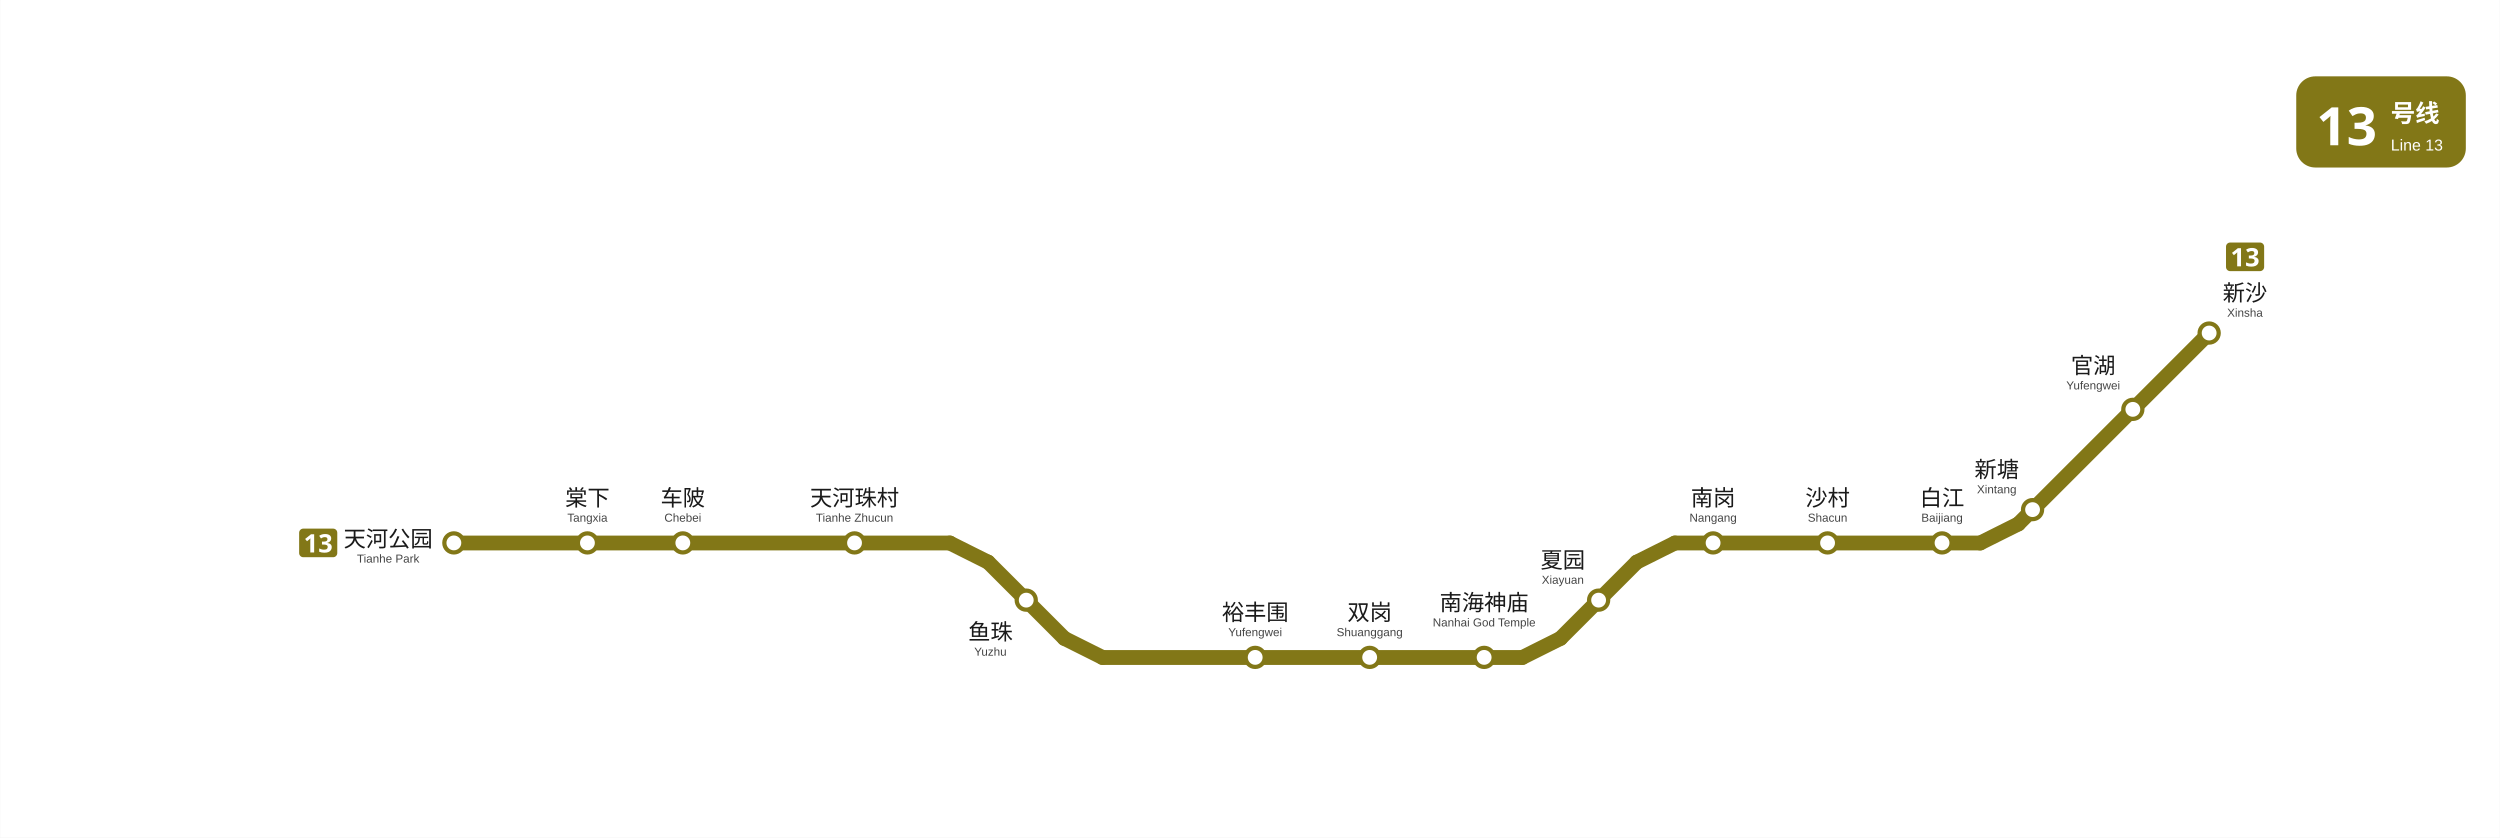
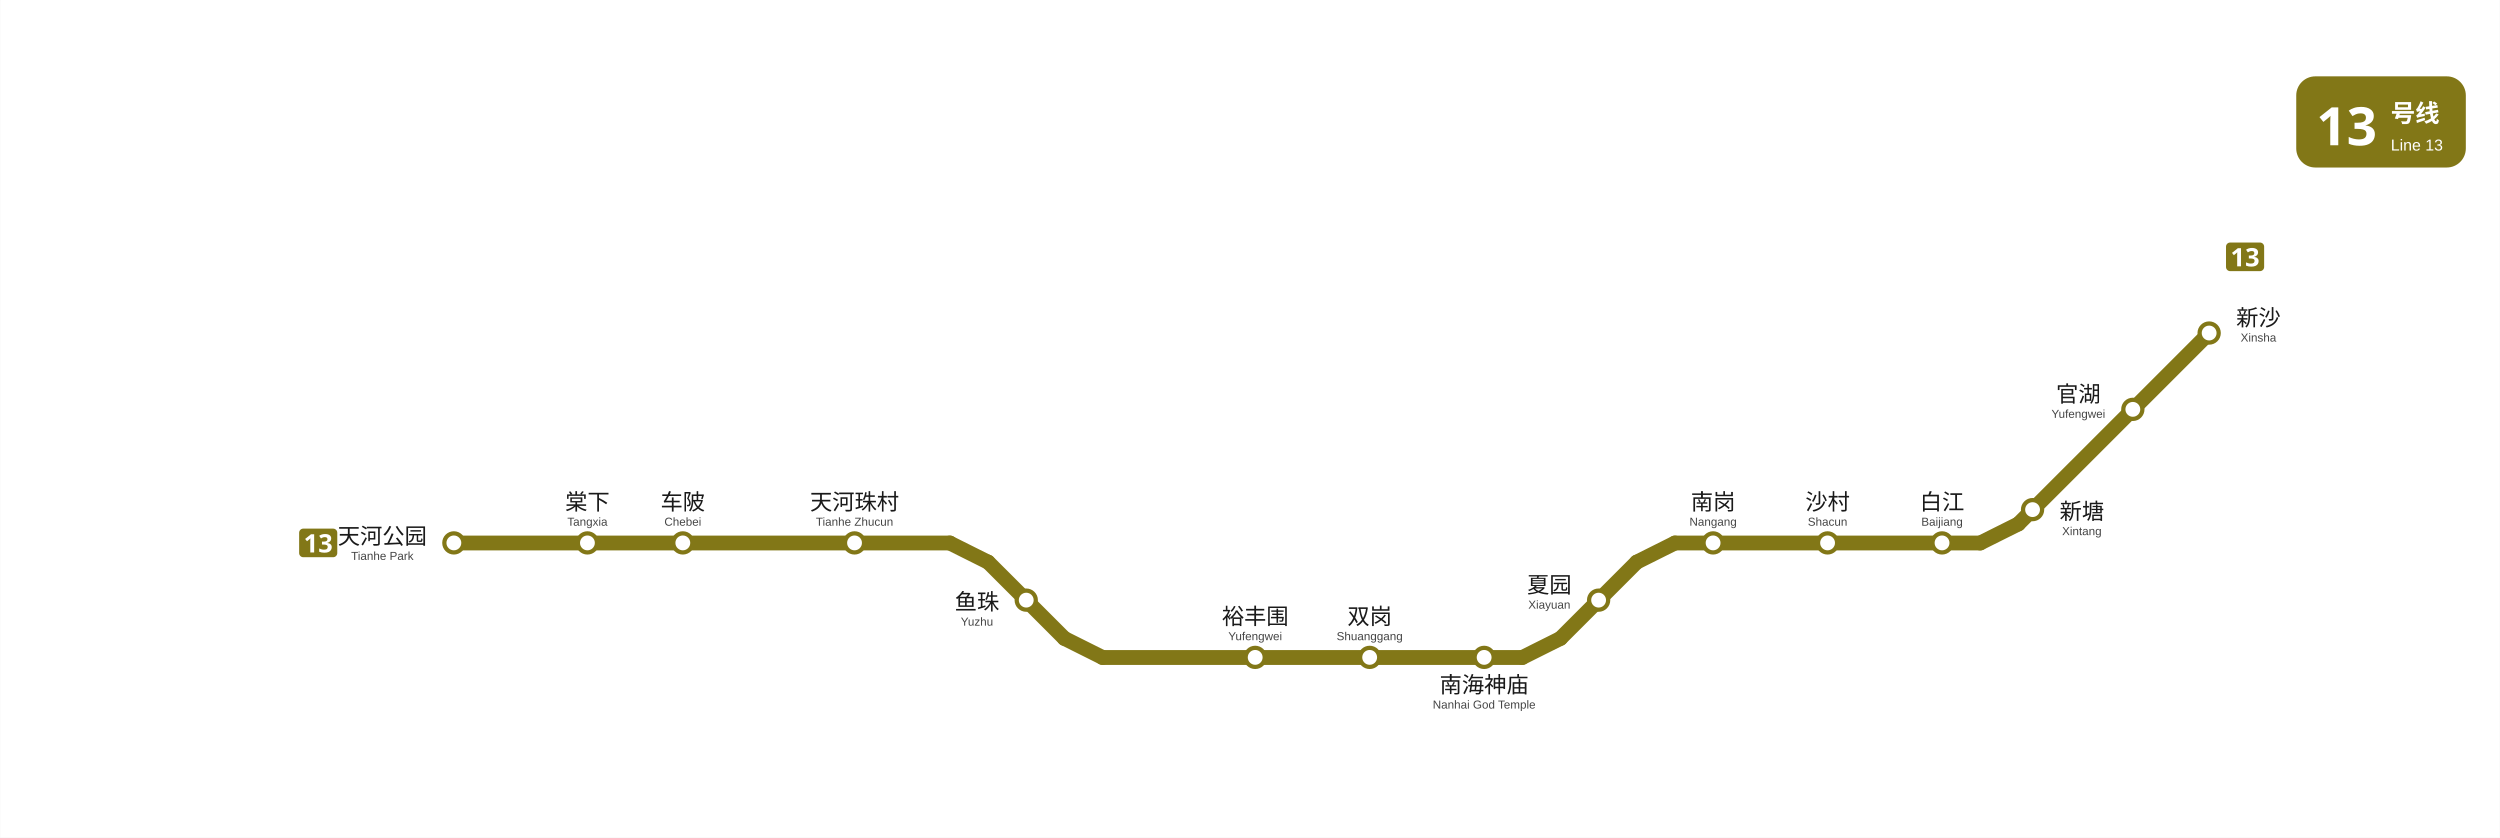
<svg xmlns="http://www.w3.org/2000/svg" viewBox="1662.5 754.1 1179.1 395.1" data-pins="南岗,南海神庙,双岗,夏园,天河公园,天河珠村,官湖,新塘,新沙,棠下,沙村,白江,裕丰围,车陂,鱼珠" width="1179" height="395">
  <rect x="1662.505" y="754.117" width="1179.078" height="395.133" fill="#ffffff" />
  <g id="走廊">
    <line x1="2596.50" y1="1010.25" x2="2452.50" y2="1010.25" style="fill:none;stroke:#827717;stroke-width:7;stroke-linecap:round" />
    <line x1="2380.50" y1="1064.25" x2="2182.50" y2="1064.25" style="fill:none;stroke:#827717;stroke-width:7;stroke-linecap:round" />
    <line x1="2164.50" y1="1055.25" x2="2128.50" y2="1019.25" style="fill:none;stroke:#827717;stroke-width:7;stroke-linecap:round" />
    <line x1="2434.50" y1="1019.25" x2="2398.50" y2="1055.25" style="fill:none;stroke:#827717;stroke-width:7;stroke-linecap:round" />
    <line x1="2704.50" y1="911.25" x2="2614.50" y2="1001.25" style="fill:none;stroke:#827717;stroke-width:7;stroke-linecap:round" />
    <line x1="2110.50" y1="1010.25" x2="1876.50" y2="1010.25" style="fill:none;stroke:#827717;stroke-width:7;stroke-linecap:round" />
    <line x1="2182.50" y1="1064.25" x2="2164.50" y2="1055.25" style="fill:none;stroke:#827717;stroke-width:7;stroke-linecap:round" />
    <line x1="2380.50" y1="1064.25" x2="2398.50" y2="1055.25" style="fill:none;stroke:#827717;stroke-width:7;stroke-linecap:round" />
    <line x1="2452.50" y1="1010.25" x2="2434.50" y2="1019.25" style="fill:none;stroke:#827717;stroke-width:7;stroke-linecap:round" />
    <line x1="2596.50" y1="1010.25" x2="2614.50" y2="1001.25" style="fill:none;stroke:#827717;stroke-width:7;stroke-linecap:round" />
    <line x1="2110.43" y1="1010.25" x2="2128.43" y2="1019.25" style="fill:none;stroke:#827717;stroke-width:7;stroke-linecap:round" />
  </g>
  <g id="站圆">
    <circle cx="1876.5" cy="1010.2" r="4.5" data-nm="天河公园" style="fill:#FFFFFF;stroke:#827717;stroke-width:2" />
    <circle cx="1939.5" cy="1010.2" r="4.5" data-nm="棠下" style="fill:#FFFFFF;stroke:#827717;stroke-width:2" />
    <circle cx="1984.5" cy="1010.2" r="4.5" data-nm="车陂" style="fill:#FFFFFF;stroke:#827717;stroke-width:2" />
    <circle cx="2065.5" cy="1010.2" r="4.5" data-nm="天河珠村" style="fill:#FFFFFF;stroke:#827717;stroke-width:2" />
    <circle cx="2146.5" cy="1037.2" r="4.5" data-nm="鱼珠" style="fill:#FFFFFF;stroke:#827717;stroke-width:2" />
    <circle cx="2254.5" cy="1064.2" r="4.5" data-nm="裕丰围" style="fill:#FFFFFF;stroke:#827717;stroke-width:2" />
    <circle cx="2308.5" cy="1064.2" r="4.5" data-nm="双岗" style="fill:#FFFFFF;stroke:#827717;stroke-width:2" />
    <circle cx="2362.5" cy="1064.2" r="4.5" data-nm="南海神庙" style="fill:#FFFFFF;stroke:#827717;stroke-width:2" />
    <circle cx="2416.5" cy="1037.2" r="4.5" data-nm="夏园" style="fill:#FFFFFF;stroke:#827717;stroke-width:2" />
    <circle cx="2470.5" cy="1010.2" r="4.5" data-nm="南岗" style="fill:#FFFFFF;stroke:#827717;stroke-width:2" />
    <circle cx="2524.5" cy="1010.2" r="4.5" data-nm="沙村" style="fill:#FFFFFF;stroke:#827717;stroke-width:2" />
    <circle cx="2578.5" cy="1010.2" r="4.5" data-nm="白江" style="fill:#FFFFFF;stroke:#827717;stroke-width:2" />
    <circle cx="2621.2" cy="994.5" r="4.5" data-nm="新塘" style="fill:#FFFFFF;stroke:#827717;stroke-width:2" />
    <circle cx="2668.5" cy="947.2" r="4.5" data-nm="官湖" style="fill:#FFFFFF;stroke:#827717;stroke-width:2" />
    <circle cx="2704.5" cy="911.2" r="4.5" data-nm="新沙" style="fill:#FFFFFF;stroke:#827717;stroke-width:2" />
  </g>
  <g id="线路徽标">
    <g data-badge="header" transform="translate(2745.58 790.117)" data-ink="#FFFFFF" data-box="2745.6,790.1,2825.6,833.1" data-chip="2745.6,790.1,2825.6,833.1">
      <rect x="0" y="0" width="80.0" height="43.0" rx="9.0" fill="#827717" />
      <text x="9.5" y="32.5" font-family="'Microsoft YaHei', sans-serif" font-size="25" font-weight="bold" fill="#FFFFFF">13</text>
      <text x="44.6" y="21.5" font-family="'Microsoft YaHei', sans-serif" font-size="11.5" font-weight="600" fill="#FFFFFF">号线</text>
      <text x="44.6" y="35.0" font-family="Arial, sans-serif" font-size="7.5" fill="#FFFFFF">Line 13</text>
    </g>
    <g data-badge="chip" transform="translate(1803.51 1003.46)" data-box="1803.5,1003.5,1821.5,1016.9">
      <path d="M16.04 13.49h-14.09c-1.07 0 -1.95 -0.88 -1.95 -1.95v-9.59c0 -1.07 0.88 -1.95 1.95 -1.95h14.09c1.07 0 1.95 0.88 1.95 1.95v9.59C17.99 12.61 17.11 13.49 16.04 13.49z" fill="#827717" />
      <path d="M7.08 11.24h-1.81v-4.96c0 -0.2 0 -0.47 0.01 -0.81c0.01 -0.34 0.02 -0.64 0.04 -0.89c-0.04 0.05 -0.13 0.13 -0.26 0.26c-0.13 0.12 -0.25 0.23 -0.37 0.33l-0.98 0.79l-0.88 -1.09l2.76 -2.2h1.49V11.24z" fill="#FFFFFF" />
      <path d="M15.12 4.59c0 0.59 -0.18 1.06 -0.53 1.42c-0.36 0.35 -0.79 0.59 -1.31 0.72v0.04c0.68 0.09 1.2 0.3 1.56 0.64c0.36 0.34 0.54 0.78 0.54 1.34c0 0.5 -0.12 0.94 -0.37 1.34c-0.24 0.4 -0.62 0.71 -1.13 0.94c-0.51 0.23 -1.16 0.34 -1.96 0.34c-0.93 0 -1.75 -0.16 -2.47 -0.47v-1.54c0.37 0.18 0.75 0.32 1.15 0.42s0.78 0.14 1.13 0.14c0.65 0 1.1 -0.11 1.36 -0.34c0.26 -0.22 0.39 -0.54 0.39 -0.95c0 -0.23 -0.06 -0.43 -0.18 -0.6s-0.33 -0.29 -0.63 -0.38c-0.3 -0.08 -0.72 -0.13 -1.25 -0.13h-0.65v-1.39h0.66c0.53 0 0.93 -0.05 1.21 -0.15c0.28 -0.1 0.46 -0.24 0.56 -0.41s0.15 -0.37 0.15 -0.59c0 -0.3 -0.09 -0.54 -0.28 -0.71c-0.19 -0.17 -0.5 -0.26 -0.94 -0.26c-0.41 0 -0.76 0.07 -1.07 0.22c-0.3 0.14 -0.56 0.28 -0.76 0.41l-0.84 -1.25c0.34 -0.24 0.73 -0.44 1.18 -0.6s0.99 -0.24 1.61 -0.24c0.88 0 1.58 0.18 2.09 0.53C14.86 3.44 15.12 3.94 15.12 4.59z" fill="#FFFFFF" />
    </g>
    <g data-badge="chip" transform="translate(2712.45 868.509)" data-box="2712.4,868.5,2730.4,882.0">
      <path d="M16.04 13.49h-14.09c-1.07 0 -1.95 -0.88 -1.95 -1.95v-9.59c0 -1.07 0.88 -1.95 1.95 -1.95h14.09c1.07 0 1.95 0.88 1.95 1.95v9.59C17.99 12.61 17.11 13.49 16.04 13.49z" fill="#827717" />
      <path d="M7.08 11.24h-1.81v-4.96c0 -0.2 0 -0.47 0.01 -0.81c0.01 -0.34 0.02 -0.64 0.04 -0.89c-0.04 0.05 -0.13 0.13 -0.26 0.26c-0.13 0.12 -0.25 0.23 -0.37 0.33l-0.98 0.79l-0.88 -1.09l2.76 -2.2h1.49V11.24z" fill="#FFFFFF" />
      <path d="M15.12 4.59c0 0.59 -0.18 1.06 -0.53 1.42c-0.36 0.35 -0.79 0.59 -1.31 0.72v0.04c0.68 0.09 1.2 0.3 1.56 0.64c0.36 0.34 0.54 0.78 0.54 1.34c0 0.5 -0.12 0.94 -0.37 1.34c-0.24 0.4 -0.62 0.71 -1.13 0.94c-0.51 0.23 -1.16 0.34 -1.96 0.34c-0.93 0 -1.75 -0.16 -2.47 -0.47v-1.54c0.37 0.18 0.75 0.32 1.15 0.42s0.78 0.14 1.13 0.14c0.65 0 1.1 -0.11 1.36 -0.34c0.26 -0.22 0.39 -0.54 0.39 -0.95c0 -0.23 -0.06 -0.43 -0.18 -0.6s-0.33 -0.29 -0.63 -0.38c-0.3 -0.08 -0.72 -0.13 -1.25 -0.13h-0.65v-1.39h0.66c0.53 0 0.93 -0.05 1.21 -0.15c0.28 -0.1 0.46 -0.24 0.56 -0.41s0.15 -0.37 0.15 -0.59c0 -0.3 -0.09 -0.54 -0.28 -0.71c-0.19 -0.17 -0.5 -0.26 -0.94 -0.26c-0.41 0 -0.76 0.07 -1.07 0.22c-0.3 0.14 -0.56 0.28 -0.76 0.41l-0.84 -1.25c0.34 -0.24 0.73 -0.44 1.18 -0.6s0.99 -0.24 1.61 -0.24c0.88 0 1.58 0.18 2.09 0.53C14.86 3.44 15.12 3.94 15.12 4.59z" fill="#FFFFFF" />
    </g>
  </g>
  <g id="站名标注" font-family="'Microsoft YaHei', 'PingFang SC', sans-serif">
-     <text x="1845.5" y="1012.0" text-anchor="middle" font-size="10.5" font-weight="500" fill="#1a1a1a">天河公园</text>
-     <text x="1845.5" y="1019.5" text-anchor="middle" font-size="5.5" font-family="Arial, sans-serif" fill="#444444">Tianhe Park</text>
-     <text x="1939.5" y="992.7" text-anchor="middle" font-size="10.5" font-weight="500" fill="#1a1a1a">棠下</text>
-     <text x="1939.5" y="1000.2" text-anchor="middle" font-size="5.5" font-family="Arial, sans-serif" fill="#444444">Tangxia</text>
-     <text x="1984.5" y="992.7" text-anchor="middle" font-size="10.5" font-weight="500" fill="#1a1a1a">车陂</text>
-     <text x="1984.5" y="1000.2" text-anchor="middle" font-size="5.5" font-family="Arial, sans-serif" fill="#444444">Chebei</text>
-     <text x="2065.5" y="992.7" text-anchor="middle" font-size="10.5" font-weight="500" fill="#1a1a1a">天河珠村</text>
-     <text x="2065.5" y="1000.2" text-anchor="middle" font-size="5.5" font-family="Arial, sans-serif" fill="#444444">Tianhe Zhucun</text>
-     <text x="2129.6" y="1055.9" text-anchor="middle" font-size="10.5" font-weight="500" fill="#1a1a1a">鱼珠</text>
-     <text x="2129.6" y="1063.4" text-anchor="middle" font-size="5.5" font-family="Arial, sans-serif" fill="#444444">Yuzhu</text>
-     <text x="2254.5" y="1046.7" text-anchor="middle" font-size="10.5" font-weight="500" fill="#1a1a1a">裕丰围</text>
-     <text x="2254.5" y="1054.2" text-anchor="middle" font-size="5.5" font-family="Arial, sans-serif" fill="#444444">Yufengwei</text>
-     <text x="2308.5" y="1046.7" text-anchor="middle" font-size="10.5" font-weight="500" fill="#1a1a1a">双岗</text>
-     <text x="2308.5" y="1054.2" text-anchor="middle" font-size="5.5" font-family="Arial, sans-serif" fill="#444444">Shuanggang</text>
-     <text x="2362.5" y="1042.1" text-anchor="middle" font-size="10.5" font-weight="500" fill="#1a1a1a">南海神庙</text>
-     <text x="2362.5" y="1049.6" text-anchor="middle" font-size="5.5" font-family="Arial, sans-serif" fill="#444444">Nanhai God Temple</text>
-     <text x="2399.6" y="1022.0" text-anchor="middle" font-size="10.5" font-weight="500" fill="#1a1a1a">夏园</text>
-     <text x="2399.6" y="1029.5" text-anchor="middle" font-size="5.5" font-family="Arial, sans-serif" fill="#444444">Xiayuan</text>
-     <text x="2470.5" y="992.7" text-anchor="middle" font-size="10.5" font-weight="500" fill="#1a1a1a">南岗</text>
-     <text x="2470.5" y="1000.2" text-anchor="middle" font-size="5.5" font-family="Arial, sans-serif" fill="#444444">Nangang</text>
-     <text x="2524.5" y="992.7" text-anchor="middle" font-size="10.5" font-weight="500" fill="#1a1a1a">沙村</text>
-     <text x="2524.5" y="1000.2" text-anchor="middle" font-size="5.5" font-family="Arial, sans-serif" fill="#444444">Shacun</text>
-     <text x="2578.5" y="992.7" text-anchor="middle" font-size="10.5" font-weight="500" fill="#1a1a1a">白江</text>
-     <text x="2578.5" y="1000.2" text-anchor="middle" font-size="5.5" font-family="Arial, sans-serif" fill="#444444">Baijiang</text>
-     <text x="2649.8" y="930.3" text-anchor="middle" font-size="10.5" font-weight="500" fill="#1a1a1a">官湖</text>
-     <text x="2649.8" y="937.8" text-anchor="middle" font-size="5.5" font-family="Arial, sans-serif" fill="#444444">Yufengwei</text>
-     <text x="2721.4" y="896.0" text-anchor="middle" font-size="10.5" font-weight="500" fill="#1a1a1a">新沙</text>
-     <text x="2721.4" y="903.5" text-anchor="middle" font-size="5.5" font-family="Arial, sans-serif" fill="#444444">Xinsha</text>
-     <text x="2604.3" y="979.3" text-anchor="middle" font-size="10.5" font-weight="500" fill="#1a1a1a">新塘</text>
-     <text x="2604.3" y="986.8" text-anchor="middle" font-size="5.5" font-family="Arial, sans-serif" fill="#444444">Xintang</text>
+     <text x="1842.75" y="1010.73" text-anchor="middle" font-size="10.5" font-weight="500" fill="#1a1a1a">天河公园</text>
+     <text x="1842.75" y="1018.23" text-anchor="middle" font-size="5.5" font-family="Arial, sans-serif" fill="#444444">Tianhe Park</text>
+     <text x="1939.50" y="994.60" text-anchor="middle" font-size="10.5" font-weight="500" fill="#1a1a1a">棠下</text>
+     <text x="1939.50" y="1002.10" text-anchor="middle" font-size="5.5" font-family="Arial, sans-serif" fill="#444444">Tangxia</text>
+     <text x="1984.50" y="994.60" text-anchor="middle" font-size="10.5" font-weight="500" fill="#1a1a1a">车陂</text>
+     <text x="1984.50" y="1002.10" text-anchor="middle" font-size="5.5" font-family="Arial, sans-serif" fill="#444444">Chebei</text>
+     <text x="2065.50" y="994.60" text-anchor="middle" font-size="10.5" font-weight="500" fill="#1a1a1a">天河珠村</text>
+     <text x="2065.50" y="1002.10" text-anchor="middle" font-size="5.5" font-family="Arial, sans-serif" fill="#444444">Tianhe Zhucun</text>
+     <text x="2123.25" y="1041.73" text-anchor="middle" font-size="10.5" font-weight="500" fill="#1a1a1a">鱼珠</text>
+     <text x="2123.25" y="1049.23" text-anchor="middle" font-size="5.5" font-family="Arial, sans-serif" fill="#444444">Yuzhu</text>
+     <text x="2254.50" y="1048.60" text-anchor="middle" font-size="10.5" font-weight="500" fill="#1a1a1a">裕丰围</text>
+     <text x="2254.50" y="1056.10" text-anchor="middle" font-size="5.5" font-family="Arial, sans-serif" fill="#444444">Yufengwei</text>
+     <text x="2308.50" y="1048.60" text-anchor="middle" font-size="10.5" font-weight="500" fill="#1a1a1a">双岗</text>
+     <text x="2308.50" y="1056.10" text-anchor="middle" font-size="5.5" font-family="Arial, sans-serif" fill="#444444">Shuanggang</text>
+     <text x="2362.50" y="1080.86" text-anchor="middle" font-size="10.5" font-weight="500" fill="#1a1a1a">南海神庙</text>
+     <text x="2362.50" y="1088.36" text-anchor="middle" font-size="5.5" font-family="Arial, sans-serif" fill="#444444">Nanhai God Temple</text>
+     <text x="2393.25" y="1033.73" text-anchor="middle" font-size="10.5" font-weight="500" fill="#1a1a1a">夏园</text>
+     <text x="2393.25" y="1041.23" text-anchor="middle" font-size="5.5" font-family="Arial, sans-serif" fill="#444444">Xiayuan</text>
+     <text x="2470.50" y="994.60" text-anchor="middle" font-size="10.5" font-weight="500" fill="#1a1a1a">南岗</text>
+     <text x="2470.50" y="1002.10" text-anchor="middle" font-size="5.5" font-family="Arial, sans-serif" fill="#444444">Nangang</text>
+     <text x="2524.50" y="994.60" text-anchor="middle" font-size="10.5" font-weight="500" fill="#1a1a1a">沙村</text>
+     <text x="2524.50" y="1002.10" text-anchor="middle" font-size="5.5" font-family="Arial, sans-serif" fill="#444444">Shacun</text>
+     <text x="2578.50" y="994.60" text-anchor="middle" font-size="10.5" font-weight="500" fill="#1a1a1a">白江</text>
+     <text x="2578.50" y="1002.10" text-anchor="middle" font-size="5.5" font-family="Arial, sans-serif" fill="#444444">Baijiang</text>
+     <text x="2642.80" y="943.73" text-anchor="middle" font-size="10.5" font-weight="500" fill="#1a1a1a">官湖</text>
+     <text x="2642.80" y="951.23" text-anchor="middle" font-size="5.5" font-family="Arial, sans-serif" fill="#444444">Yufengwei</text>
+     <text x="2727.75" y="907.73" text-anchor="middle" font-size="10.5" font-weight="500" fill="#1a1a1a">新沙</text>
+     <text x="2727.75" y="915.23" text-anchor="middle" font-size="5.5" font-family="Arial, sans-serif" fill="#444444">Xinsha</text>
+     <text x="2644.45" y="999.03" text-anchor="middle" font-size="10.5" font-weight="500" fill="#1a1a1a">新塘</text>
+     <text x="2644.45" y="1006.53" text-anchor="middle" font-size="5.5" font-family="Arial, sans-serif" fill="#444444">Xintang</text>
  </g>
</svg>
